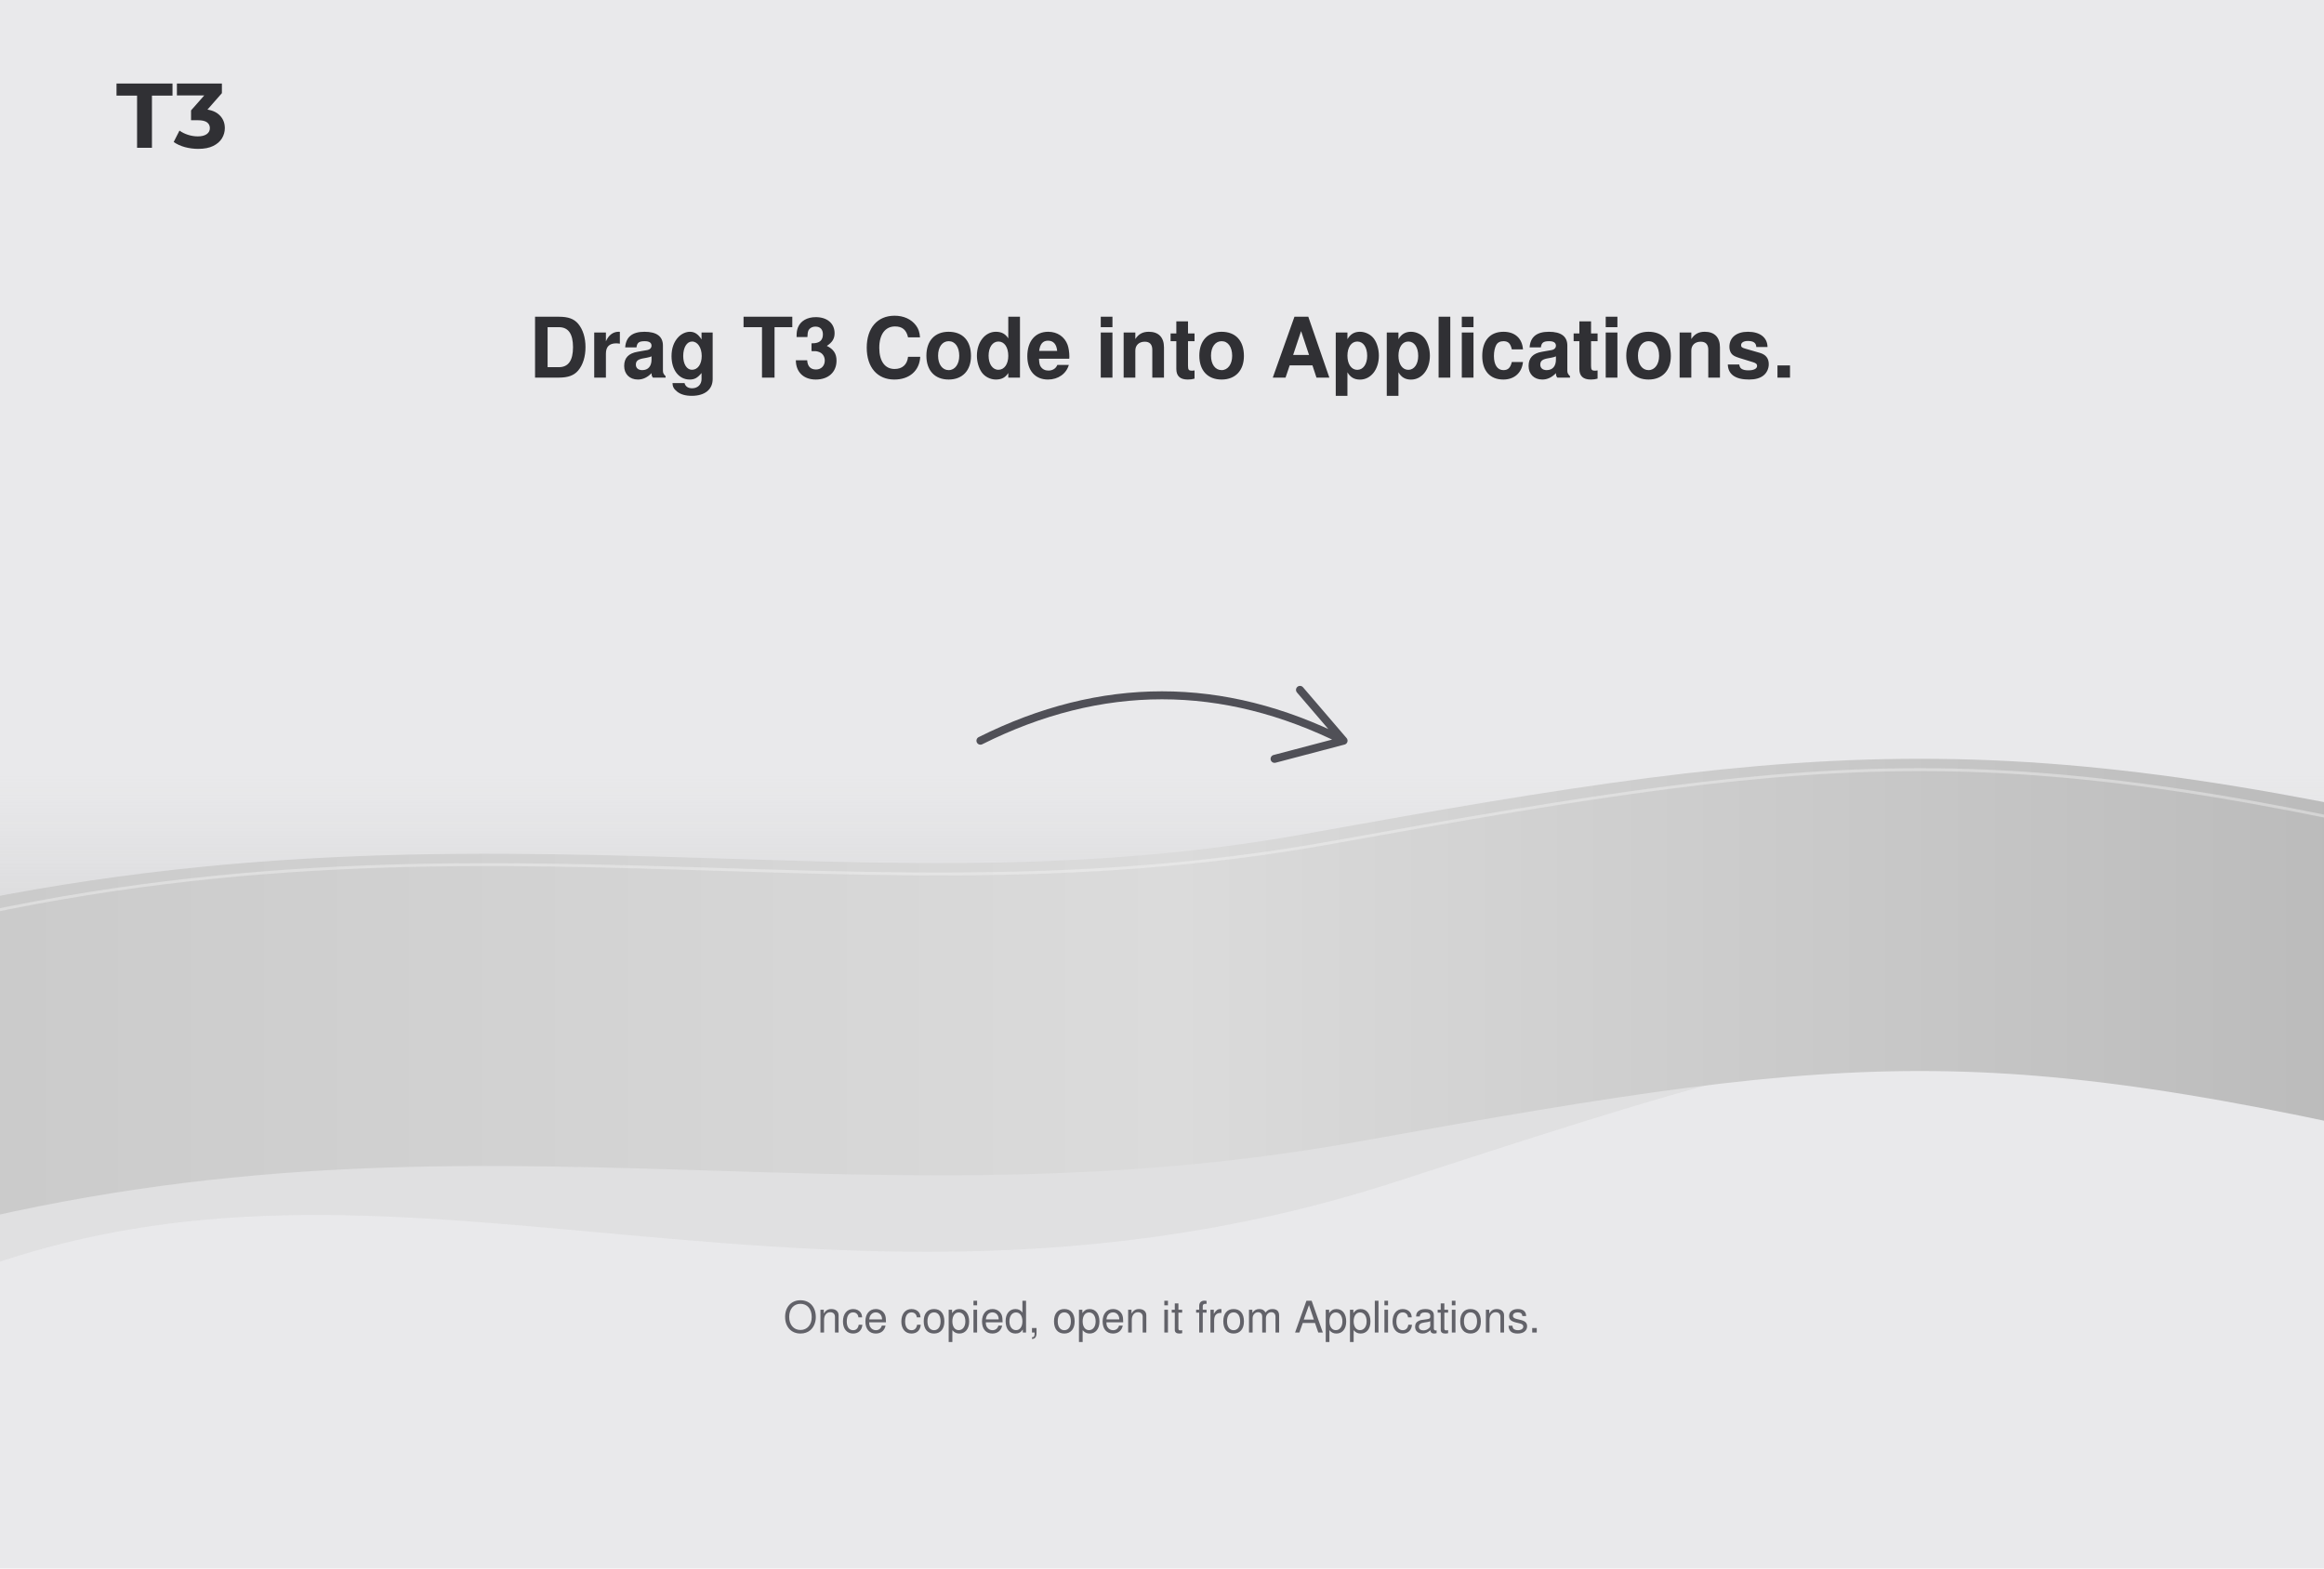
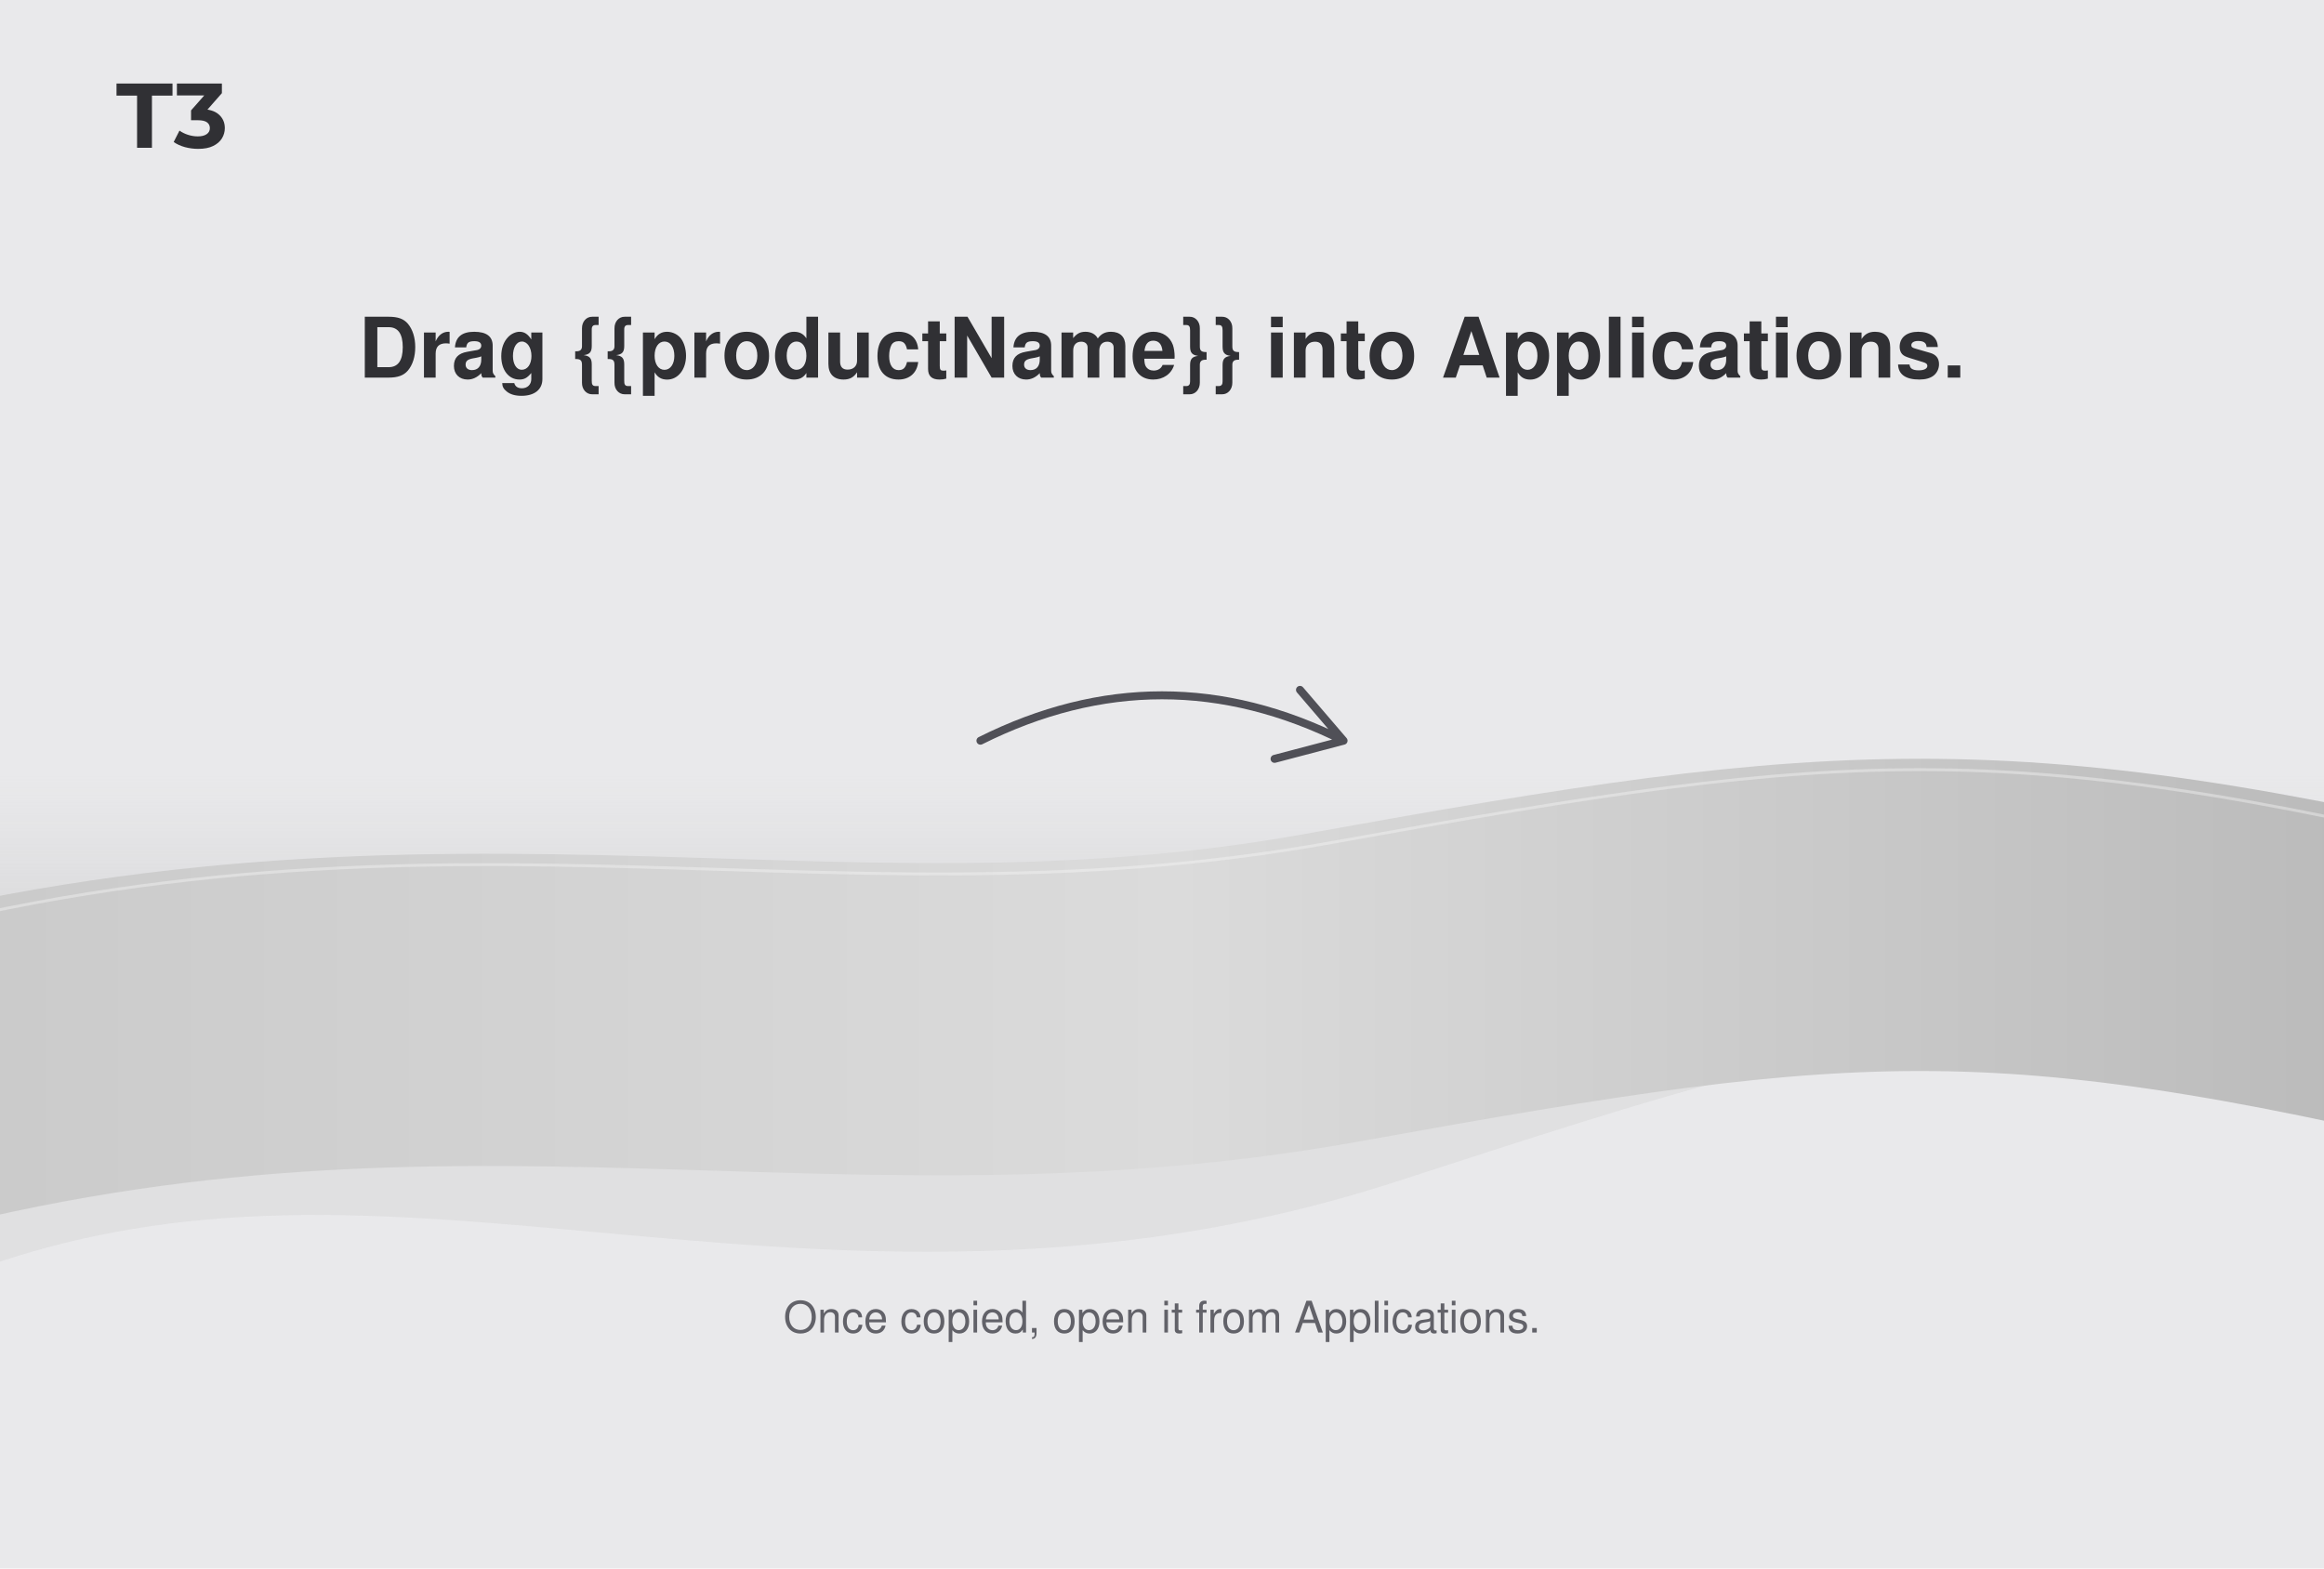
<svg xmlns="http://www.w3.org/2000/svg" width="1280" height="864" viewBox="0 0 640 432">
  <defs>
    <linearGradient id="veil" x1="0" y1="0" x2="0" y2="1">
      <stop stop-color="#B7B7B7" stop-opacity="0" />
      <stop offset=".55" stop-color="#A5A5A5" stop-opacity=".24" />
      <stop offset="1" stop-color="#D1D1D1" stop-opacity=".4" />
    </linearGradient>
    <linearGradient id="silk" x1="0" y1="0" x2="1" y2="0">
      <stop stop-color="#C8C8C8" />
      <stop offset=".5" stop-color="#DBDBDB" />
      <stop offset="1" stop-color="#B5B5B5" />
    </linearGradient>
  </defs>
  <rect width="640" height="432" fill="#E9E9EB" />
  <path d="M-60 293C95 220 214 304 362 256S559 191 707 257" stroke="url(#veil)" stroke-width="146" fill="none" opacity="1" stroke-linecap="round" stroke-linejoin="round" />
  <path d="M-60 306C113 252 223 298 367 272S553 242 707 280" stroke="url(#silk)" stroke-width="86" fill="none" opacity="1" stroke-linecap="round" stroke-linejoin="round" />
  <path d="M-60 266C113 212 223 258 367 232S553 202 707 240" stroke="#F5F5F5" stroke-width="0.8" fill="none" opacity="0.42" stroke-linecap="round" stroke-linejoin="round" />
  <svg x="32" y="23" width="30" height="18" viewBox="15.531 37 94.394 56.96" fill="#303034">
    <path d="M33.451 93V47.56H15.531V37H64.331V47.56H46.411V93H33.451ZM86.725 93.96C82.832 93.96 78.965 93.453 75.125 92.44C71.285 91.373 68.032 89.88 65.365 87.96L70.405 78.04C72.539 79.587 75.019 80.813 77.845 81.72C80.672 82.627 83.525 83.08 86.405 83.08C89.659 83.08 92.219 82.44 94.085 81.16C95.952 79.88 96.885 78.12 96.885 75.88C96.885 73.747 96.059 72.067 94.405 70.84C92.752 69.613 90.085 69 86.405 69H80.485V60.44L96.085 42.76L97.525 47.4H68.165V37H107.365V45.4L91.845 63.08L85.285 59.32H89.045C95.925 59.32 101.125 60.867 104.645 63.96C108.165 67.053 109.925 71.027 109.925 75.88C109.925 79.027 109.099 81.987 107.445 84.76C105.792 87.48 103.259 89.693 99.845 91.4C96.432 93.107 92.059 93.96 86.725 93.96Z" />
  </svg>
-   <text x="320" y="104" fill="#303034" font-family="Helvetica" font-size="23" font-weight="700" text-anchor="middle">Drag T3 Code into Applications.</text>
+   <text x="320" y="104" fill="#303034" font-family="Helvetica" font-size="23" font-weight="700" text-anchor="middle">Drag {{productName}} into Applications.</text>
  <path d="M270 204Q320 179 370 204M358 190L370 204L351 209" stroke="#505057" stroke-width="2.2" fill="none" opacity="1" stroke-linecap="round" stroke-linejoin="round" />
  <text x="320" y="367" fill="#626269" font-family="Helvetica" font-size="12" font-weight="400" text-anchor="middle">Once copied, open it from Applications.</text>
</svg>
